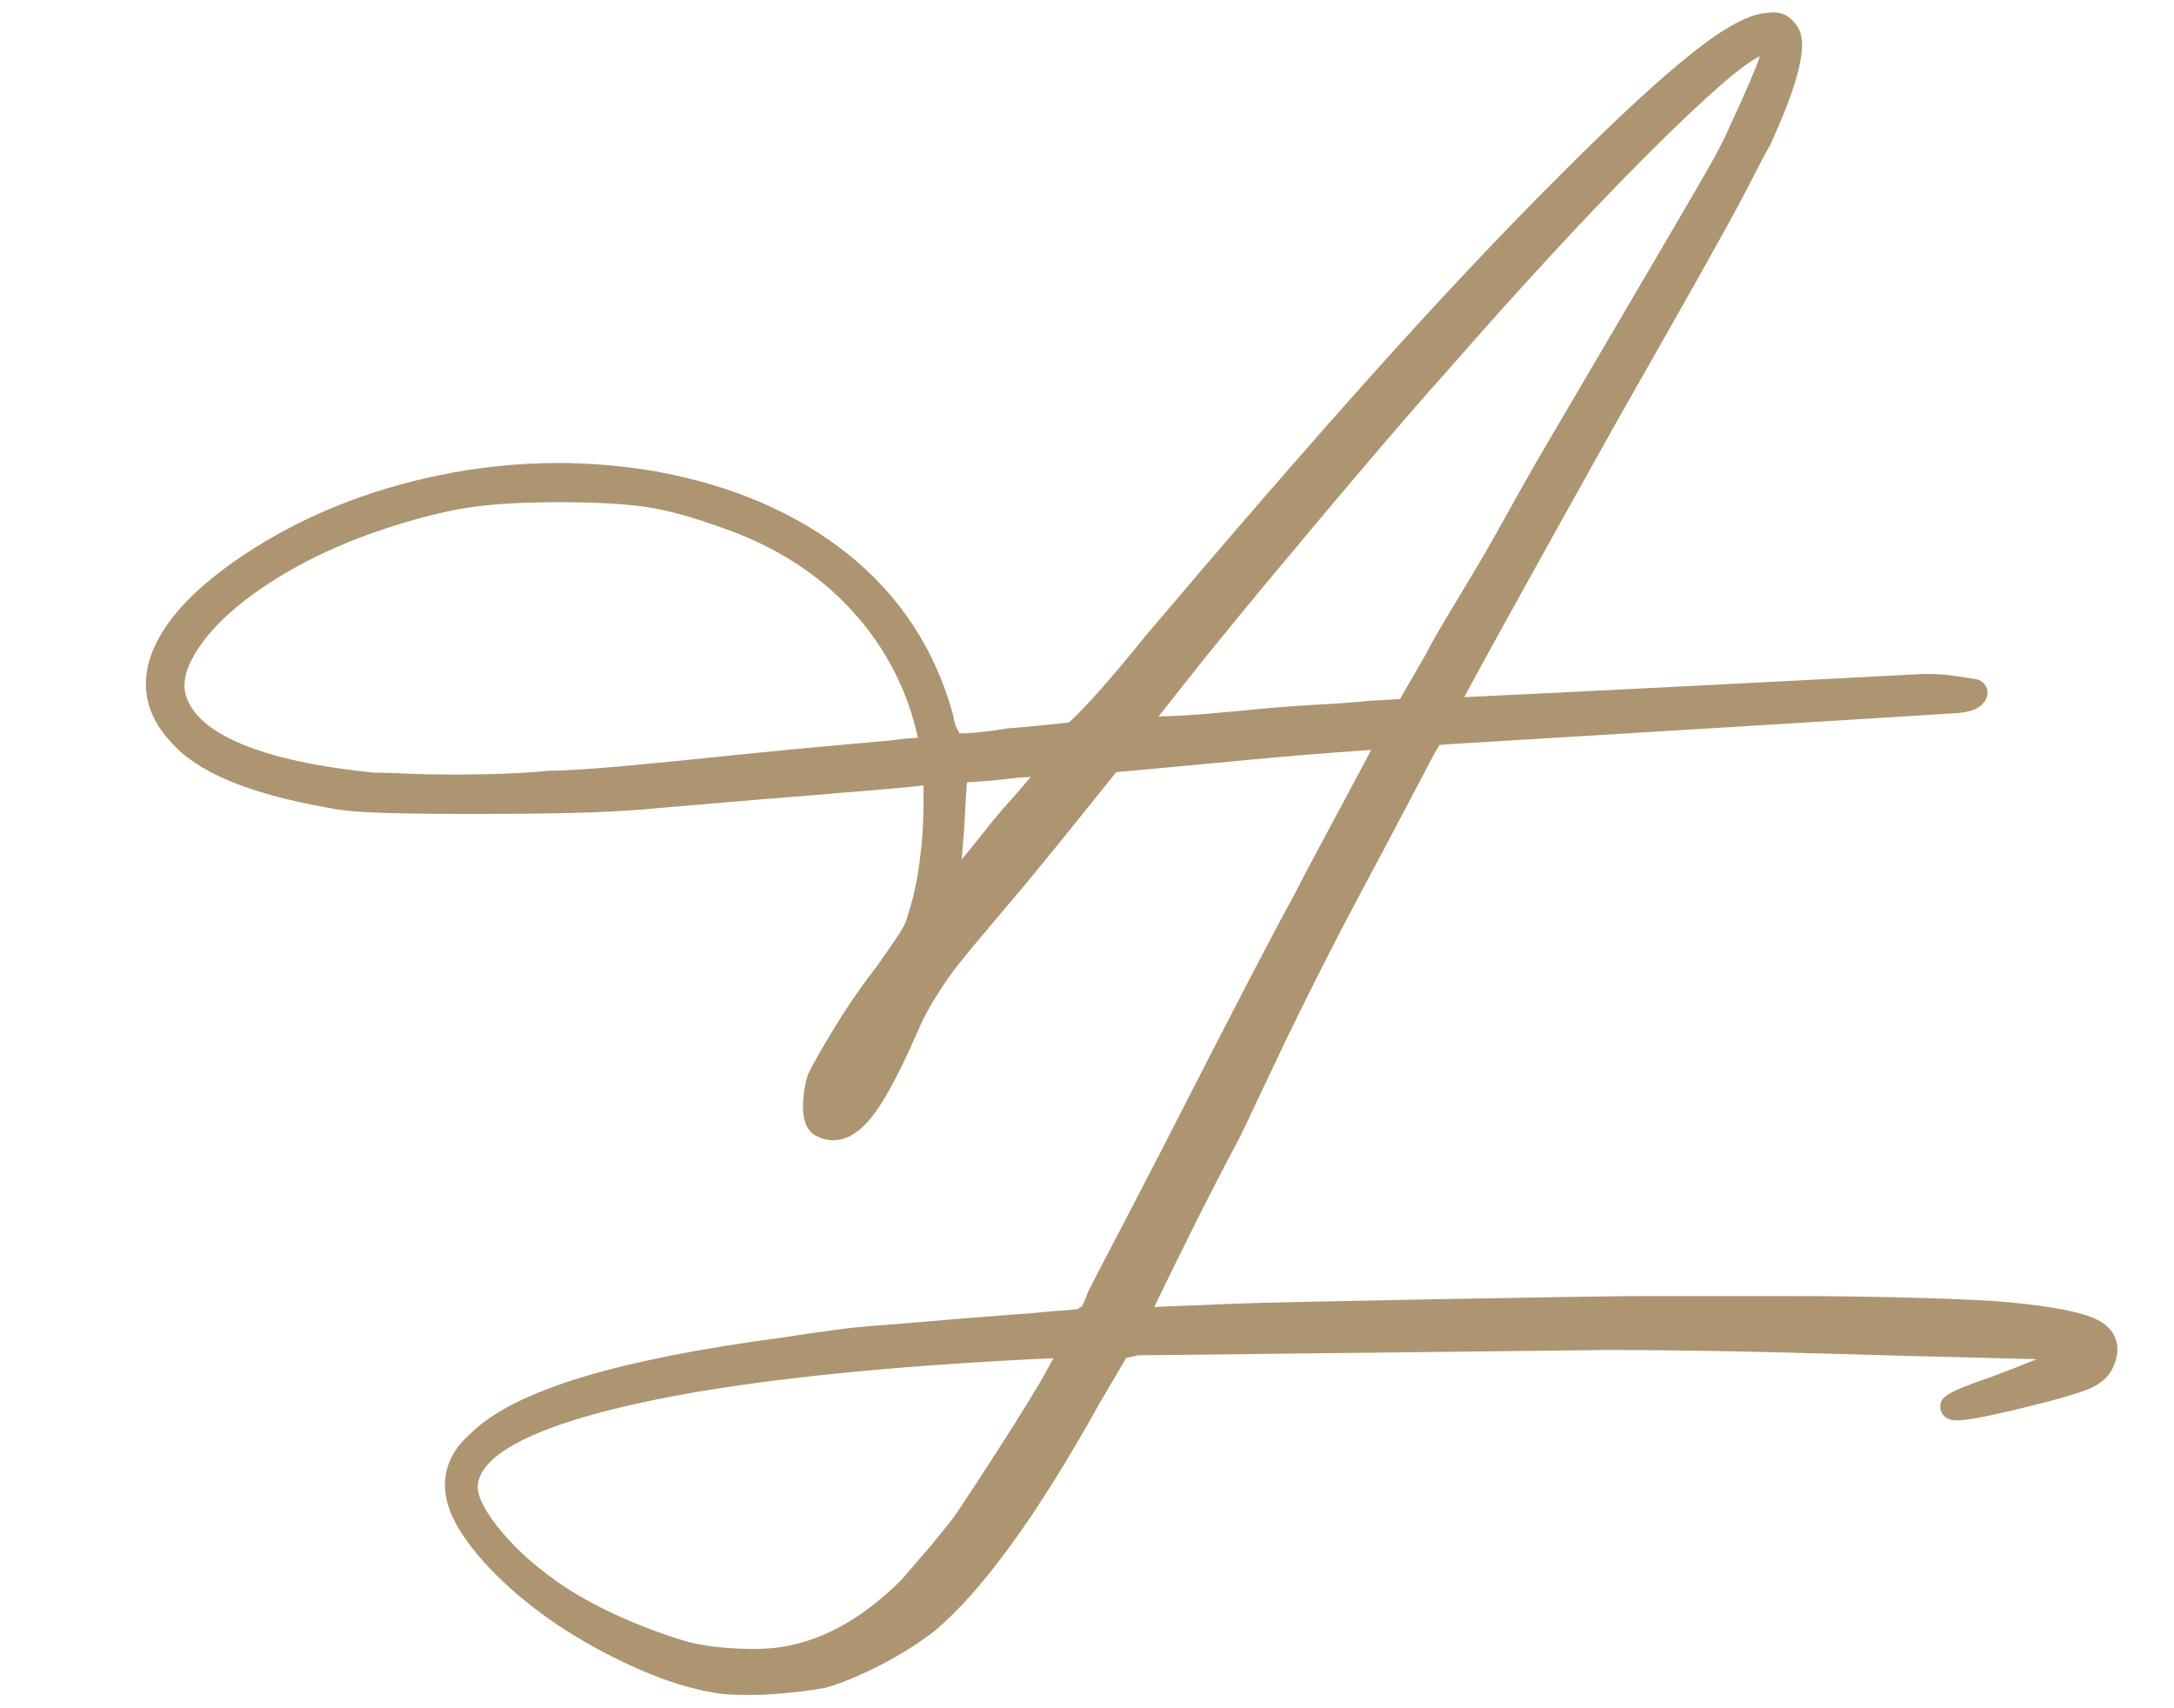
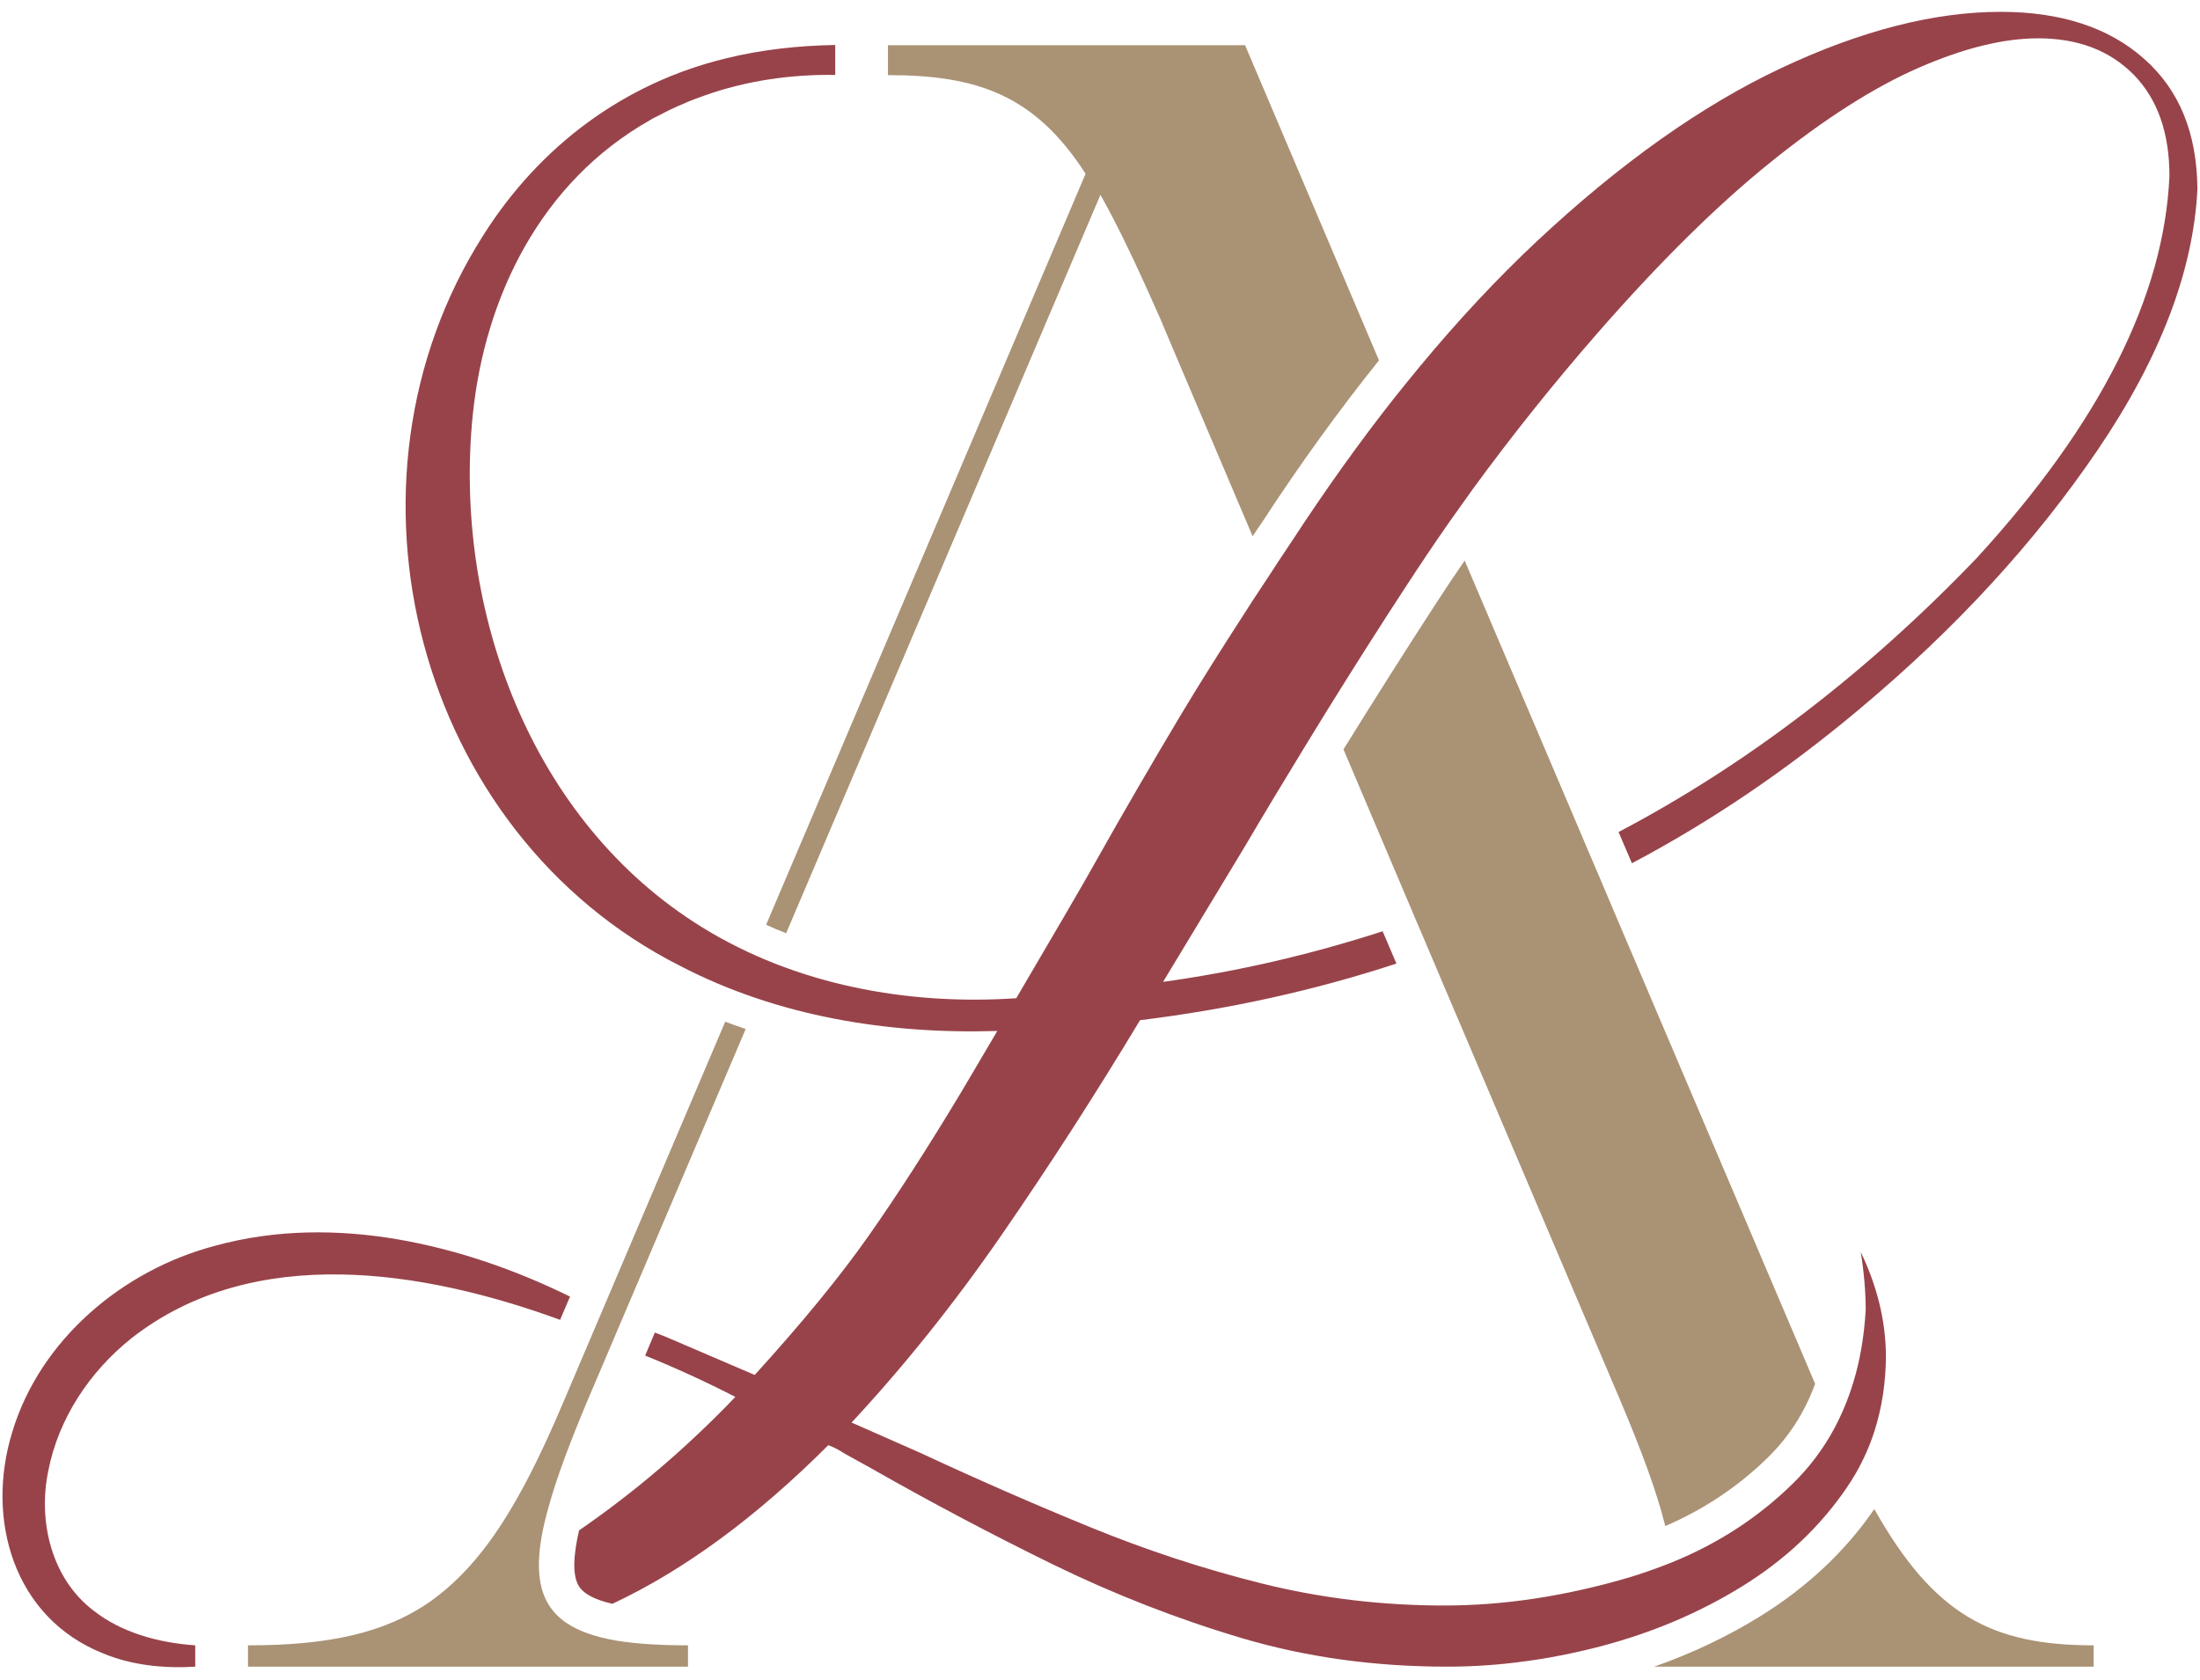
- <svg xmlns="http://www.w3.org/2000/svg" id="logo" x="0px" y="0px" viewBox="0 0 898.8 705.8" xml:space="preserve" width="898.8" height="705.8">
-   <path fill="#AD9572" class="firma" d="M309.1,700.7c-3.5,0-6.9-0.1-10.1-0.4h-0.2c-9.3-1.2-19.3-3.9-29.8-8.2c-10.4-4.2-20.7-9.4-30.5-15.3 c-9.9-5.9-19.1-12.7-27.3-20c-8.3-7.4-14.8-14.7-19.5-21.7c-14.3-20.7-6.2-34.8,3.3-42.9c18.1-17.5,60.5-30.3,129.5-39.4 c6.8-1.1,13.5-2,19.9-2.9s13.3-1.6,20.6-2.1c7.7-0.6,16.3-1.3,25.6-2.1c10-0.9,22.4-1.8,36.9-2.9c5.5-0.6,10.3-1,14.2-1.2 c2.3-0.2,3.6-0.4,4.1-0.5l0.8-0.8h0.5c0.5-0.8,1.4-2.5,2.6-5.8l0.1-0.3l0.1-0.3c1.7-3.4,5.5-10.6,10.8-20.8 c5.4-10.3,11.4-21.9,17.8-34.3l0.9-1.7c34.2-67,49.1-95.3,55.7-107.2c3.1-6.3,15.3-29,23.4-44.1c3.7-6.9,6.6-12.3,7.5-14.1 c0.3-0.6,0.6-1.2,0.9-1.7c-19.9,1.4-36.5,2.8-49.4,4c-13.9,1.3-27.2,2.6-39.4,3.7c-9.6,0.9-14.3,1.3-16.6,1.5 c-1.5,1.8-4.5,5.6-10.6,13.2c-7.3,9.1-16.1,20-27,33.2c-9.3,11-16.7,19.8-22,26.1c-5.1,6.2-9.1,11.3-11.7,15.3s-4.8,7.4-6.4,10.4 c-1.6,2.8-3.2,6.2-4.8,9.9c-8.1,18.4-14.7,30.4-20.4,36.6c-4.5,5-9.3,7.5-14.2,7.5c-2.5,0-4.9-0.7-7.3-2l-0.2-0.1l-0.2-0.1 c-4.7-3.2-4.7-9.5-4.7-11.6c0-4.4,0.6-8.7,1.9-13l0.1-0.4l0.2-0.4c2.3-4.6,6-11.1,11.4-19.9c5.3-8.7,11.1-17,17.2-24.8 c3.8-5.4,6.8-9.8,9-13.1c1.8-2.8,3-5.2,3.4-7.3l0.1-0.3l0.1-0.3c2.1-6.3,3.7-13.7,4.8-21.9c1.1-8.3,1.6-16.1,1.6-23v-8.5l-1.9,0.2 c-4.4,0.6-16.7,1.6-37.4,3.3c-18.5,1.5-40.6,3.3-69.6,5.8c-11,1.1-23.5,1.8-37.2,2.1c-13.1,0.3-26.5,0.4-39.9,0.4 c-13.5,0-25.2-0.1-35.8-0.4c-11.1-0.3-19.1-1-24.5-2.2c-32.8-5.8-54.1-14.7-64.9-27.2c-10.6-11.3-13.1-24.6-7.1-38.5 c5.6-13,18.1-26,37-38.6c23.6-15.8,50.9-26.9,80.9-33.1c16.5-3.4,33.1-5.1,49.4-5.1c13.3,0,26.7,1.2,39.9,3.4 c31.7,5.7,58.5,17.2,79.8,34.2c21.5,17.2,36.1,39.5,43.5,66.4l0.1,0.3v0.3c0.6,3.4,1.3,4.9,1.7,5.5l0.2,0.3l0.2,0.3 c0.2,0.4,0.3,0.7,0.5,1.1c1,0,2.1-0.1,3.4-0.1c4.6-0.3,10.1-0.9,16.5-2h0.2h0.2c6.4-0.5,12.2-1.1,17.3-1.6c4.2-0.5,6.4-0.7,7.5-0.8 c0.9-0.7,3.4-2.9,9.2-9.2c6.5-7,14.2-16.2,23-27.1l0.1-0.1c33.1-39.1,64-74.8,92.1-106.2c28-31.3,54.9-59.9,79.8-84.7 c22.7-22.7,40.8-39.4,53.9-49.7c13.9-11,23.9-16.2,31.2-16.4c0.7-0.1,1.4-0.2,2.1-0.2c3.5,0,6.6,1.5,8.8,4.4 c4.3,4.6,6.3,14.4-10,50.1l-0.1,0.2l-0.1,0.2c-2.7,4.8-5.3,9.8-7.8,14.7c-2.5,5-6,11.6-10.5,19.7c-4.3,7.8-10,18-17.4,31.1 c-7.2,12.7-16.6,29.3-28.2,49.7c-19,34-33.9,60.8-45.6,82c-9.3,16.9-14.3,26-16.9,31c24.8-1.1,131.5-6.5,190-9.6h0.1h0.1 c5.5,0,9.7,0.3,12.8,0.9c6,0.8,7.8,1.1,8.7,1.3c3.2,0.8,4.2,3.2,4.4,4.1c0.4,1.5,0.4,3.9-2.1,6.4c-2,2-5.3,3.1-10.2,3.5 c-3.7,0.3-201.7,12.4-207.7,12.7c-3.7,0.2-5.5,0.4-6.4,0.5c-0.8,1.3-2.7,4.5-6.8,12.5c-2.2,4.3-8.6,16.3-15.3,29 c-8.5,16-18.2,34.1-21.8,41.3c-6.9,13.4-13.4,26.5-19.4,38.9c-1.3,2.6-5.6,11.9-9.9,20.8c-5.8,12.2-8.5,18.1-9,19 c-6.8,12.8-13.2,25.2-19,36.8c-4.9,9.8-10.5,21.2-16.7,34c1.8-0.1,3.6-0.1,5-0.2c8.2-0.3,17.9-0.7,29.8-1.2 c13-0.6,146.5-3.1,166.1-3.1H739c20.7,0,39.5,0.3,56.1,0.8c16.8,0.5,28.4,1.1,34.7,1.7c18.5,1.7,30.6,4.1,36.9,7.1 c8.2,3.9,10.8,11.3,7,19.7c-1.7,4-5.2,7.1-10.6,9.3c-4.3,1.7-12,4-23.4,6.8c-21.7,5.4-27.9,6-30.7,6c-0.8,0-1.5-0.1-2.1-0.2 c-3.3-0.7-4.6-3.1-4.7-5c-0.3-4.6,2.9-6.5,21.4-12.9c8-3,14-5.4,18.4-7.2c-1.1,0-2.3-0.1-3.6-0.1c-12.6-0.3-28.6-0.7-47.7-1.2 c-19.5-0.6-40.5-1.1-62.6-1.7c-22.4-0.5-43.8-0.8-63.7-0.8l-193.9,2.2l-4.9,1.1l-11,18.7c-25.6,46.1-48.6,77.8-68.3,94.2 c-5.8,4.6-13.2,9.3-22,13.9c-9,4.6-16.5,7.7-22.9,9.5l-0.2,0.1H341c-6.3,1.1-13.3,2-20.8,2.5C316.3,700.6,312.6,700.7,309.1,700.7z M285,678.9c6.2,1.5,13.8,2.5,22.5,2.7c1.2,0,2.5,0.1,3.6,0.1c7,0,12.9-0.7,17.7-2h0.1c15-3.6,29.8-12.6,43.9-26.7 c3.8-4.4,7.9-9.2,12.3-14.3c4.2-5.1,7.8-9.5,10.5-13.3c2.3-3.5,5.6-8.5,9.5-14.4c3.6-5.5,7.5-11.6,12.8-19.9 c4.3-6.8,8.3-13.3,11.9-19.3c2.5-4.3,4.4-7.8,5.7-10.3l-9,0.4c-75,3.8-133.1,10.7-172.7,20.6c-46.5,11.5-56.3,24-56.3,32.4 c0,2.6,1.4,7.5,8,16c5.8,7.3,12.7,14,20.6,19.8l0.1,0.1c7.4,5.8,16.7,11.3,27.6,16.4C264.9,672.3,275.4,676.2,285,678.9z M399.8,323.4c-0.2,1.6-0.5,6.2-1.2,19.4v0.2c-0.4,4.3-0.7,8.4-1,12.3c3.1-3.7,7.3-8.9,12.8-15.9l0.1-0.1c2.8-3.4,5.6-6.6,8.4-9.7 c2.7-3,5.1-5.8,7.2-8.4c-3.1,0.1-5.7,0.3-7.9,0.6c-4.5,0.6-9.1,1-13.6,1.3C403.3,323.2,401.4,323.4,399.8,323.4z M154.3,319.4 c2.8,0,7.3,0.1,13.6,0.4c6.1,0.3,12.7,0.4,20.1,0.4c7.3,0,14.5-0.1,21.4-0.4c7.1-0.3,13.1-0.7,17.9-1.2h0.3h0.3c5.9,0,16.4-0.7,31-2 c14-1.3,29.2-2.8,46.4-4.6c15.6-1.6,30.4-3,44-4.2c13.1-1.1,21.3-1.9,24.5-2.4h0.2l5.5-0.4c-4.3-19.7-13.4-37.4-27.3-52.6 c-14-15.3-32.1-26.8-53.9-34.3c-11.9-4.3-22.3-7.2-31-8.5c-8.9-1.3-21-2-36.1-2c-15.7,0-28.7,0.8-38.6,2.4 c-9.9,1.6-21.5,4.6-34.4,8.9c-12.9,4.3-24.9,9.5-35.6,15.4s-19.8,12.2-27.3,18.8c-7.3,6.5-12.6,13-15.9,19.3 c-3,5.7-3.8,10.7-2.6,14.9C81.6,303.6,108.4,314.7,154.3,319.4z M727.6,23.2c-3,1.5-8,4.8-16.2,12c-8.4,7.3-18.6,17-30.4,28.8 c-11.7,11.7-24.8,25.3-38.8,40.5c-14.3,15.4-29.1,32-44.2,49.2c-9.3,10.4-20.8,23.6-35.2,40.6c-13.6,16-27.4,32.5-41,48.8 c-13.3,16.1-24.7,30.1-33.9,41.8c-4,5.1-6.9,8.7-8.9,11.3c2.8-0.1,6.2-0.2,10.1-0.4c5.7-0.3,13.8-1,24.2-2 c10.5-1.1,21.1-1.9,31.3-2.5c10-0.5,17.3-1.1,21.6-1.6h0.2l12.4-0.7l11-19.1c1.7-3.4,4.3-8,7.6-13.5c2.6-4.3,5.4-9,8.5-14.2l2.7-4.5 c4-6.6,8.2-13.9,12.8-22.2c4.3-7.8,8.8-15.8,13.3-23.7c15-25.5,27.1-46.2,36.5-62.2s17-29,22.8-38.9s10.2-17.5,13.2-22.8 c2.9-5.1,5.5-10.1,7.6-14.9v-0.1c4.4-9.3,8.1-17.7,11.1-25C726.6,25.9,727.2,24.4,727.6,23.2z" />
+ <svg xmlns="http://www.w3.org/2000/svg" version="1.1" x="0px" y="0px" width="1022px" height="780px" viewBox="0 0 1022 780" xml:space="preserve">
+   <path fill="#AA9275" d="M972.6,764.3v9.9H768.4c17.5-6.1,34.1-14,49.3-23.4c21.6-13.4,39.5-30.1,53-49.8 C898.3,750,925,764.3,972.6,764.3z M749.7,423.2l-6.4-15.1l-6.2-14.5l-6.4-15.1l-50.3-118.1c-4.6,6.7-9.1,13.4-13.5,20.2 c-14.6,22.5-28.9,45.1-42.8,67.5l27.1,63.8l6.4,15.1l6.4,15l6.4,15.1l81.9,192.5c10.3,24.3,17.5,43.8,21.3,59.3 c18.1-7.8,34-18.5,47.5-31.7c9.9-9.7,17.3-21.1,22.1-34.4L749.7,423.2z M578.4,21H412.5v13.9c41.5,0,68.2,9.2,91.8,45.8l-0.2,0.5 L355.9,429.6c3.1,1.4,6.2,2.7,9.3,3.9l146-343c6.8,12.1,13.6,26,20.9,42.1c2.2,4.9,4.4,9.9,6.8,15.2l6.2,14.7l13.6,32l23.2,54.6 c1.4-2.2,2.9-4.3,4.4-6.5c17.8-27.3,36-52.4,54.3-75.2L578.4,21z M263,753.8c-9.6-6.6-13.5-16.6-12.5-31c0.4-6.4,1.8-13.7,4.1-21.9 c3.8-14.1,10.2-31,18.7-51.2L346.4,478c-3.2-1.1-6.4-2.2-9.5-3.4l-74.5,175.1c-11.9,28.3-23.1,50.2-35.3,66.8 c-8.3,11.3-17.1,20.2-26.9,27.2c-21.3,15-47.7,20.6-85,20.6v9.9h204.4v-9.9c-13.1,0-24.1-0.7-33.3-2.2 C276.5,760.4,268.7,757.7,263,753.8z" />
+   <path fill="#98434A" d="M260.2,613.1C197,590,117.8,577.1,61,621.7c-19.4,15.5-33.9,37.3-38.6,61.7 c-4.8,23.4,1.5,49.9,21.1,64.8c12.7,10,29.7,14.9,47.2,16.1v9.9c-14.4,0.9-29.5-0.6-42.9-6.2C6.3,751.4-6.8,705.7,5.7,665.2 c13-43.1,51.5-75.3,94.2-86.5c27.8-7.7,57.2-7.8,85.4-2.9c27.6,4.8,54.5,14.2,79.5,26.5L260.2,613.1L260.2,613.1z M995.9,27.2 c-16.4-14.5-38.6-21.7-66.5-21.7c-30.9,0-64.9,8.7-101.9,26.1c-37,17.4-74.9,44.3-113.7,80.6c-18.2,17.1-36.3,36.4-54.1,57.9 c-3.9,4.7-7.8,9.5-11.7,14.4c-16.2,20.5-32.2,42.9-48,67.1c-3.6,5.3-7,10.5-10.3,15.6c-3.7,5.7-7.4,11.1-10.8,16.5 c-11.6,17.9-21.6,33.8-30,47.8c-13.1,21.9-26.5,44.9-40.1,69.1c-5,9.1-21.8,37.7-36.7,63.1c-50.5,3.4-102.7-6.2-146-33 c-79.4-49-115.6-147.4-106.5-237.8c5.7-55.8,32.1-108.6,82.2-137c1.4-0.9,3.5-1.9,4.9-2.6c2.8-1.5,7.1-3.6,10.1-4.8 c3-1.4,7.2-3,10.4-4.1c19.4-6.9,40.1-9.9,60.8-9.6V20.9c-17,0.3-34.1,2.1-50.7,6.2c-47.6,11.5-86.7,40.9-112.8,82.2 c-73.3,115.1-31,277.6,91.5,339.4c45.2,23.5,96.7,31.8,147.3,30.2c-9.8,16.7-17.3,29.3-17.3,29.3c-15.1,25.1-29.3,47.1-42.5,65.9 s-30.8,40.3-52.9,64.6l-41.5-17.8c-1.7-0.7-3.3-1.3-4.9-1.9l-4.5,10.7c14.1,5.7,28.1,12.1,41.9,19.2c-22.4,23.4-46.6,44.1-72.6,62 c-2.6,11.3-3.3,21.1,0.1,26.2c2.3,3.4,7.4,6.1,15.4,7.9c33.3-15.6,66.8-40.2,100.3-73.7c2.8,1.1,5.3,2.4,7.5,3.9l12.3,6.8 c28.1,16,56.3,30.9,84.7,44.8c28.3,13.8,57.5,25.2,87.4,34.1c30,8.9,61.8,13.3,95.6,13.3c12,0,24-0.8,36.2-2.5 c5.4-0.7,10.9-1.6,16.4-2.7c6.2-1.2,12.3-2.6,18.5-4.2c24-6.3,46-15.6,65.9-27.9s36-27.5,48.3-45.4c1.6-2.3,3.1-4.7,4.5-7.1 c3.6-6.3,6.5-12.8,8.7-19.7c3.5-11,5.3-22.8,5.3-35.4c-0.2-16-4.1-31.9-11.7-47.7c1.5,9.3,2.3,18.3,2.3,26.9 c-0.7,12.1-2.6,23.4-5.8,33.8c-2.3,7.5-5.2,14.5-8.7,21.1c-5.1,9.5-11.6,18.2-19.4,25.8c-15.9,15.6-34.6,27.8-56,36.5 c-5.2,2.1-10.5,4-16,5.8c-1.3,0.4-2.5,0.8-3.8,1.2c-29.8,8.8-58.5,13.1-86,13.1c-29.2,0-57.4-3.4-84.7-10.2 c-27.3-6.8-54-15.6-80.1-26.3C480,698.6,454,687.2,428,675.1l-32.4-14.3c24.4-26.2,47.7-55.3,69.8-87.3s43.5-65.2,64.2-99.6 c40.9-5,80.7-13.7,119.1-26.3l-6.4-15c-34,11-68,18.8-102,23.5l38-62.9c9-15.3,18.3-30.7,27.7-46.1c3.5-5.7,7-11.4,10.5-17.1 c12-19.3,24.2-38.6,36.9-58c6.4-9.8,12.9-19.5,19.6-29.1c3.7-5.2,7.4-10.4,11.1-15.6c18.2-24.9,37.6-49.2,58.3-72.9 c28.6-32.7,55.3-59.1,80.3-79.2c25-20.1,47.9-34.7,68.8-43.8s39.3-13.6,55.3-13.6c18.6,0,33.4,5.7,44.5,17 c11,11.3,16.5,27,16.5,46.9c-2.4,55.8-32.2,115-89.5,177.5c-51.1,53.3-106.6,95.8-166.4,127.3l6.2,14.5 c36.7-19.4,72-43.3,105.8-71.7c44.7-37.4,81.5-77.5,110.5-120.2s44.5-83.1,46.4-121.2C1020.6,61.8,1012.4,41.7,995.9,27.2z" />
</svg>
